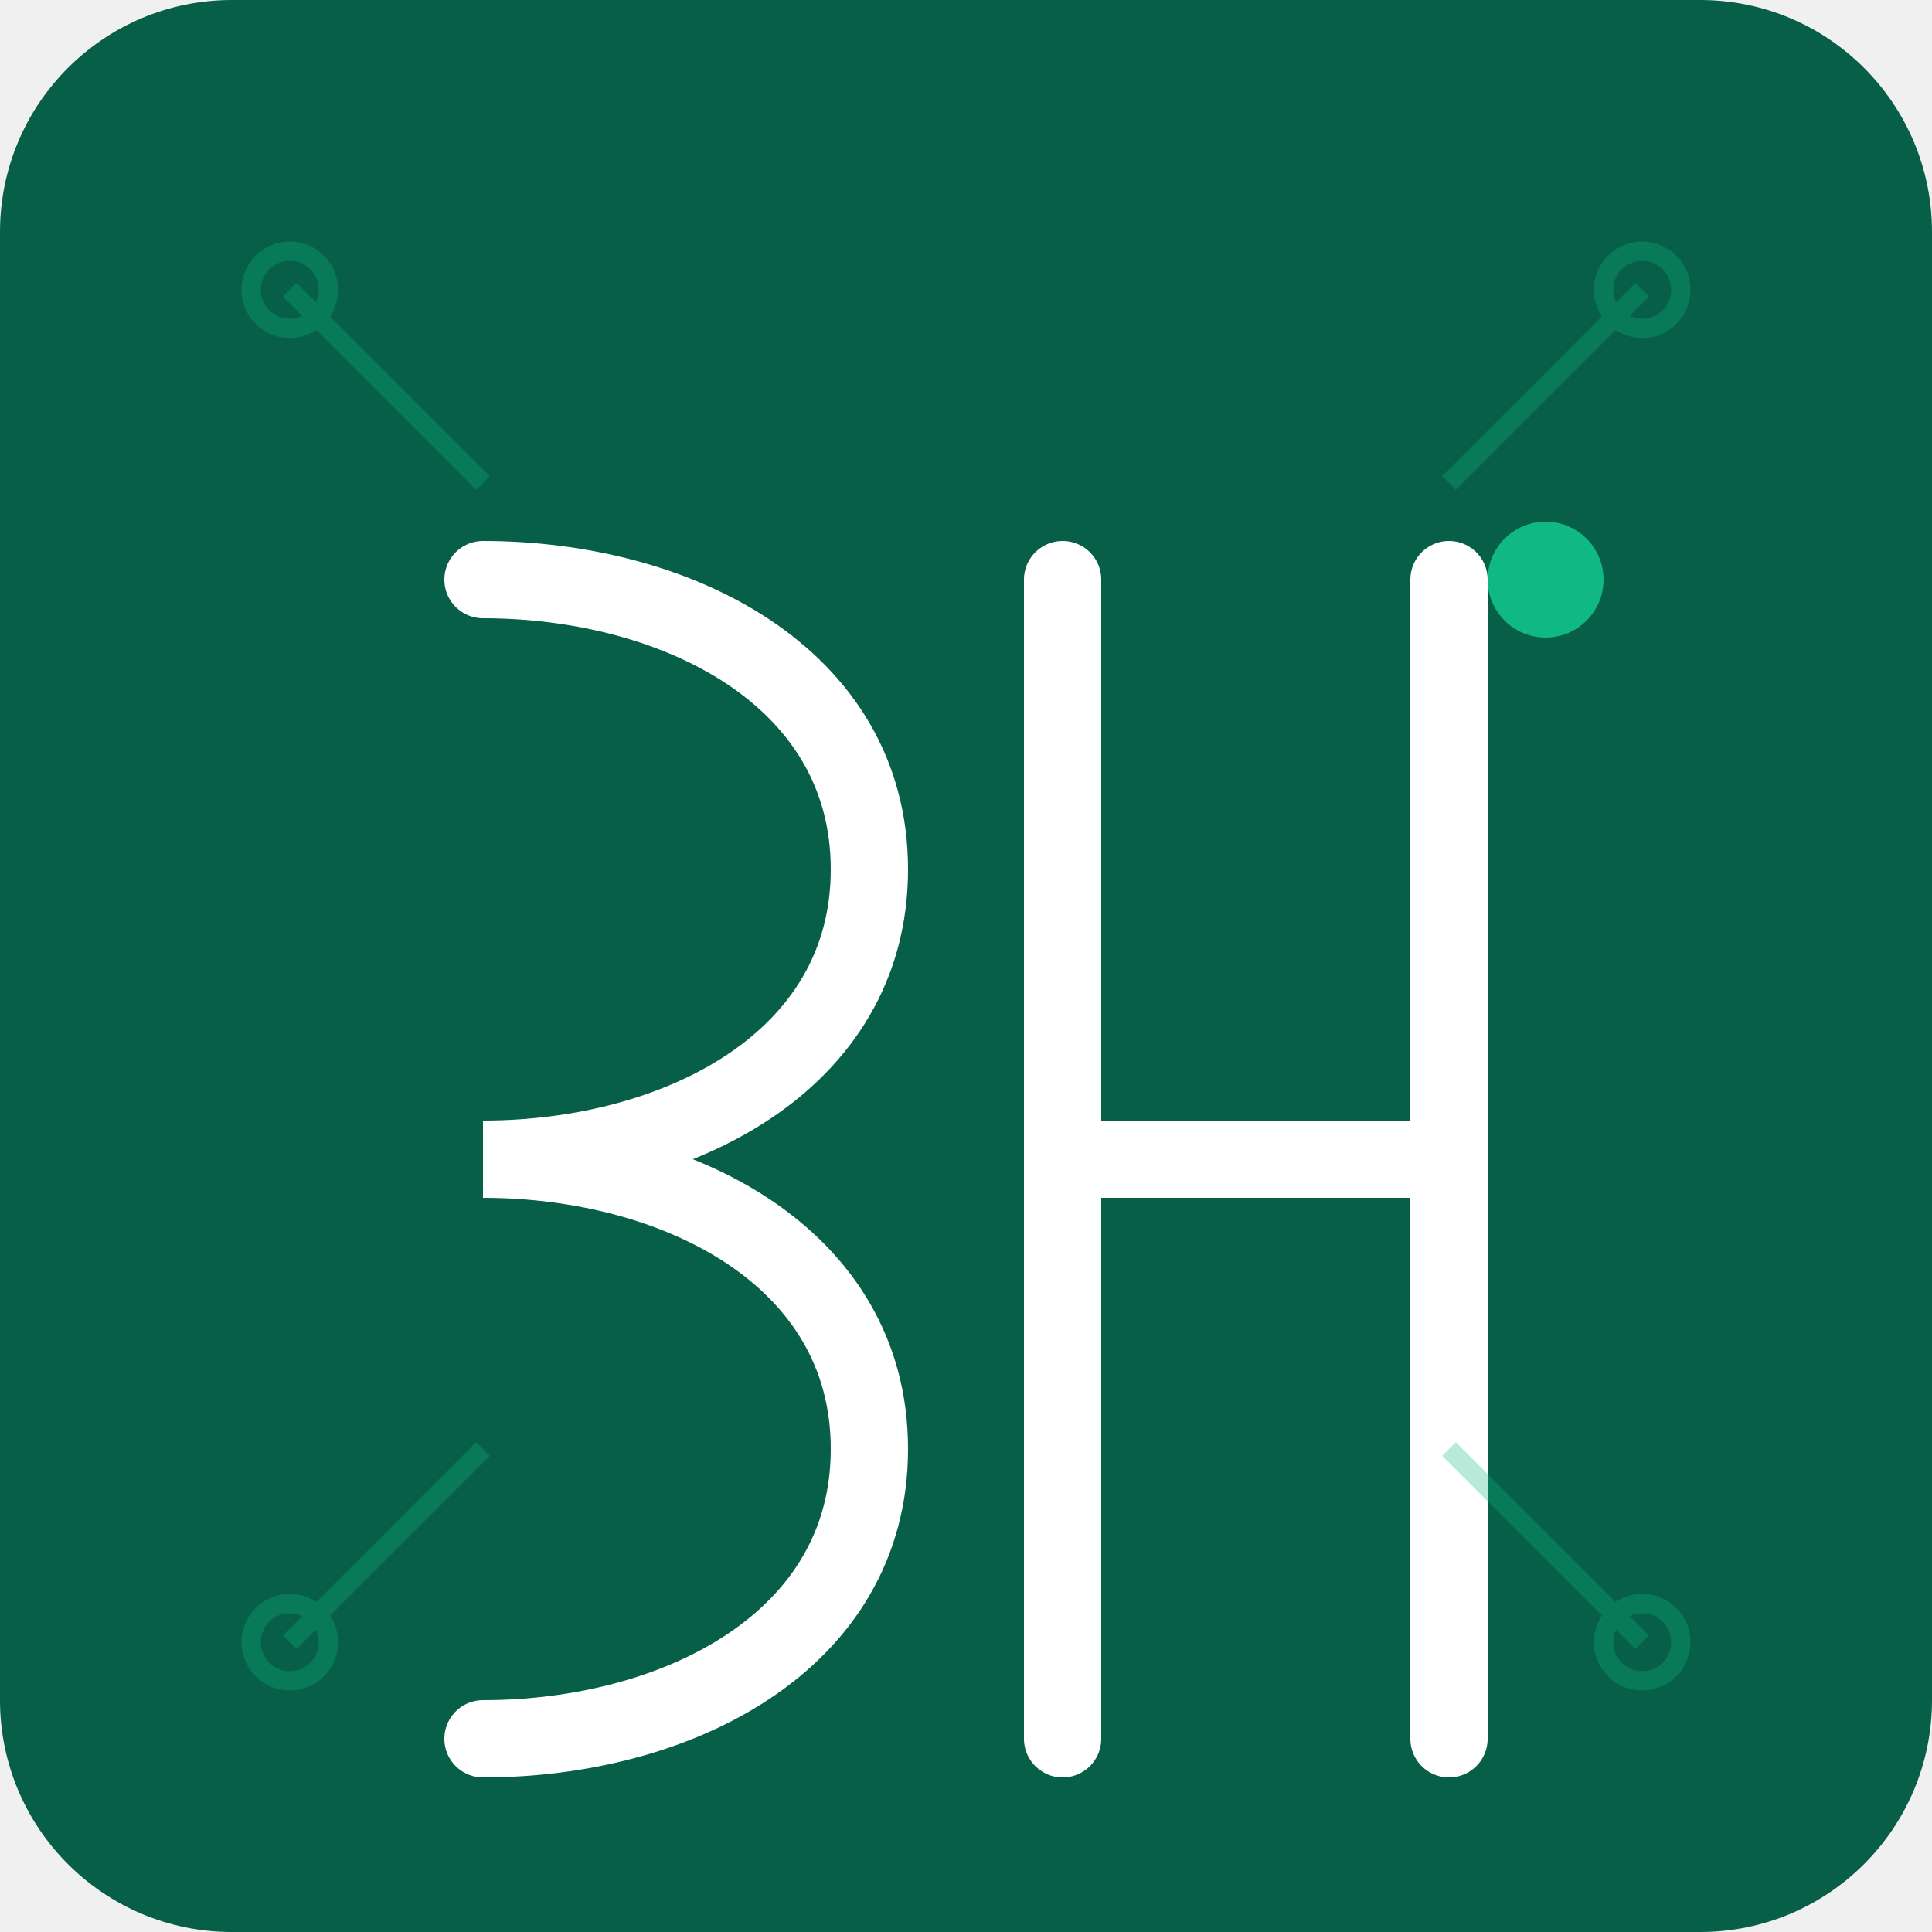
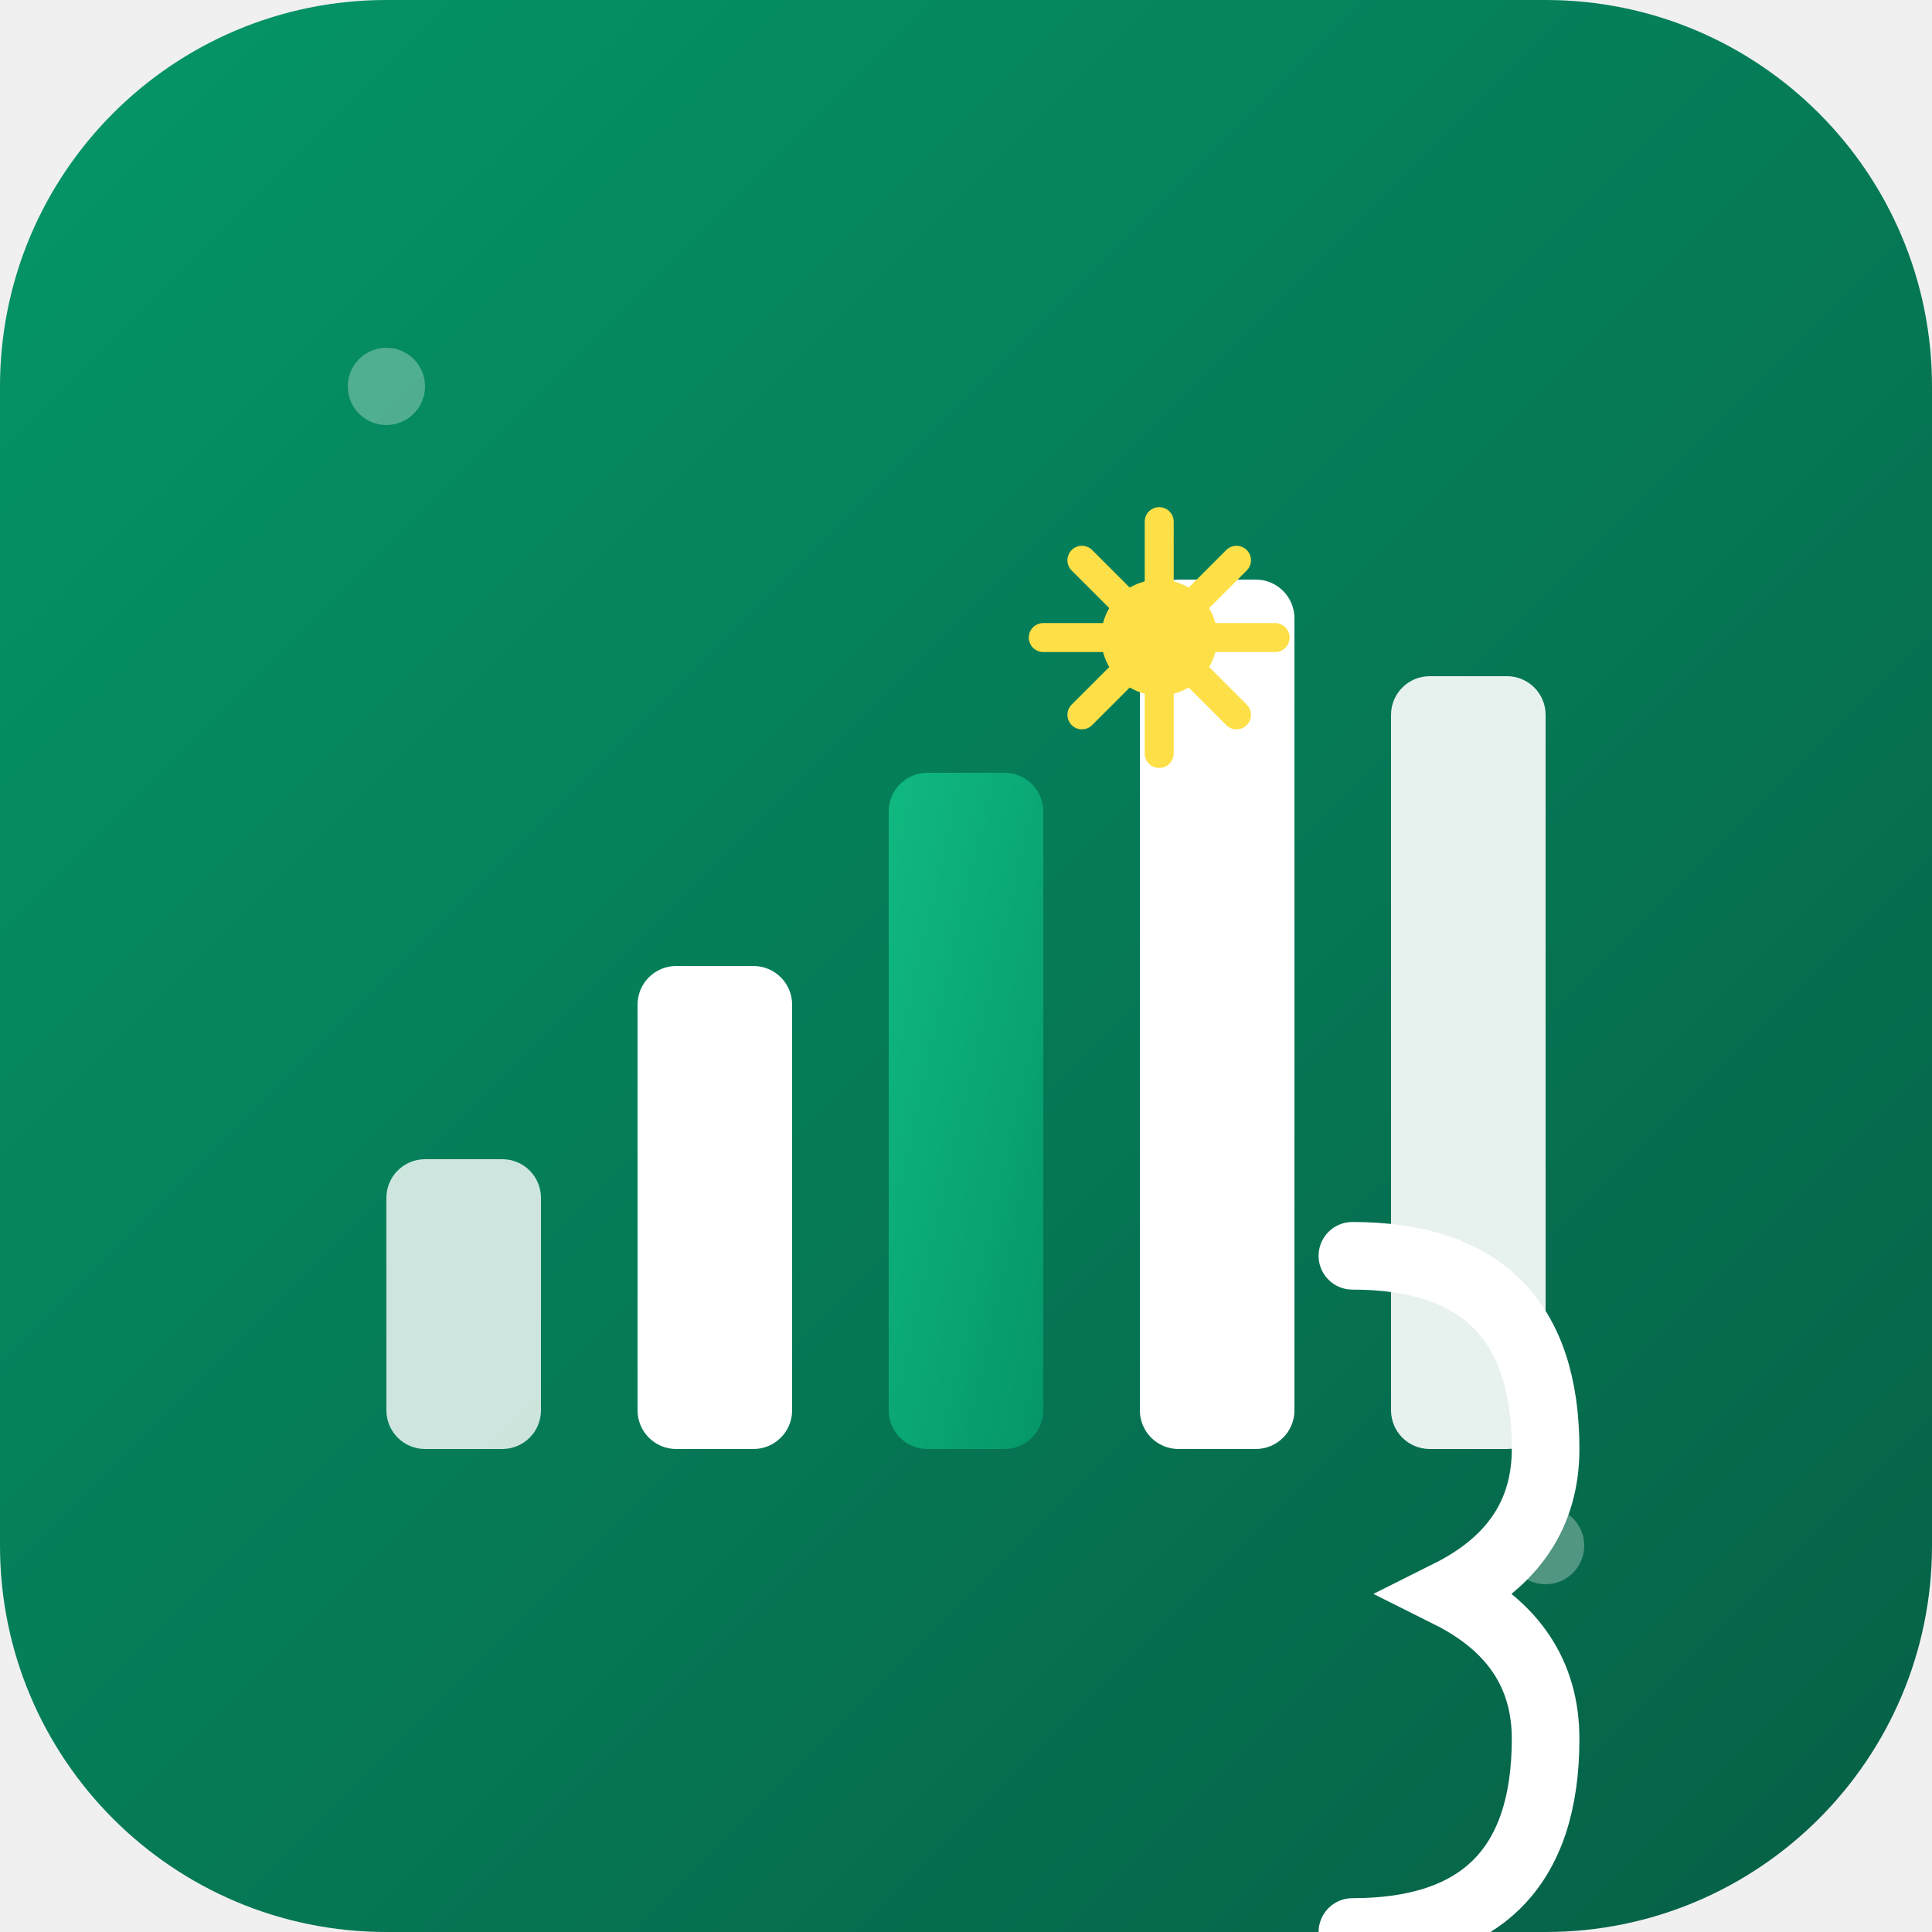
<svg xmlns="http://www.w3.org/2000/svg" viewBox="0 0 100 100" fill="none">
-   <rect width="100" height="100" rx="12" fill="#065F46" />
-   <g transform="translate(20, 25)">
-     <path d="M5 5 C15 5, 25 10, 25 20 C25 30, 15 35, 5 35 C15 35, 25 40, 25 50 C25 60, 15 65, 5 65" stroke="white" stroke-width="4" stroke-linecap="round" fill="none" />
-     <path d="M35 5 L35 65" stroke="white" stroke-width="4" stroke-linecap="round" />
-     <path d="M35 35 L55 35" stroke="white" stroke-width="4" stroke-linecap="round" />
-     <path d="M55 5 L55 65" stroke="white" stroke-width="4" stroke-linecap="round" />
+   <defs>
+     <linearGradient id="bgGradient" x1="0%" y1="0%" x2="100%" y2="100%">
+       <stop offset="0%" style="stop-color:#059669;stop-opacity:1" />
+       <stop offset="100%" style="stop-color:#065F46;stop-opacity:1" />
+     </linearGradient>
+     <linearGradient id="accentGradient" x1="0%" y1="0%" x2="100%" y2="100%">
+       <stop offset="0%" style="stop-color:#10B981;stop-opacity:1" />
+       <stop offset="100%" style="stop-color:#059669;stop-opacity:1" />
+     </linearGradient>
+   </defs>
+   <rect width="100" height="100" rx="20" fill="url(#bgGradient)" />
+   <g transform="translate(15, 25)">
+     <rect x="5" y="35" width="8" height="15" rx="2" fill="white" opacity="0.8" />
+     <rect x="18" y="25" width="8" height="25" rx="2" fill="white" />
+     <rect x="31" y="15" width="8" height="35" rx="2" fill="url(#accentGradient)" />
+     <rect x="44" y="5" width="8" height="45" rx="2" fill="white" />
+     <rect x="57" y="10" width="8" height="40" rx="2" fill="white" opacity="0.9" />
+     <g transform="translate(45, 8)">
+       <circle cx="0" cy="0" r="3" fill="#FDE047" />
+       <path d="M-6 0 L6 0 M0 -6 L0 6 M-4 -4 L4 4 M-4 4 L4 -4" stroke="#FDE047" stroke-width="1.5" stroke-linecap="round" />
+     </g>
  </g>
-   <g opacity="0.3" stroke="#10B981" stroke-width="1" fill="none">
-     <circle cx="15" cy="15" r="2" />
-     <circle cx="85" cy="15" r="2" />
-     <circle cx="15" cy="85" r="2" />
-     <circle cx="85" cy="85" r="2" />
-     <line x1="15" y1="15" x2="25" y2="25" />
-     <line x1="85" y1="15" x2="75" y2="25" />
-     <line x1="15" y1="85" x2="25" y2="75" />
-     <line x1="85" y1="85" x2="75" y2="75" />
+   <g transform="translate(65, 60)">
+     <path d="M5 5 Q15 5 15 15 Q15 20 10 22.5 Q15 25 15 30 Q15 40 5 40" stroke="white" stroke-width="3.5" stroke-linecap="round" fill="none" />
  </g>
-   <circle cx="80" cy="30" r="3" fill="#10B981" />
+   <circle cx="20" cy="20" r="2" fill="white" opacity="0.3" />
+   <circle cx="80" cy="80" r="2" fill="white" opacity="0.3" />
</svg>
